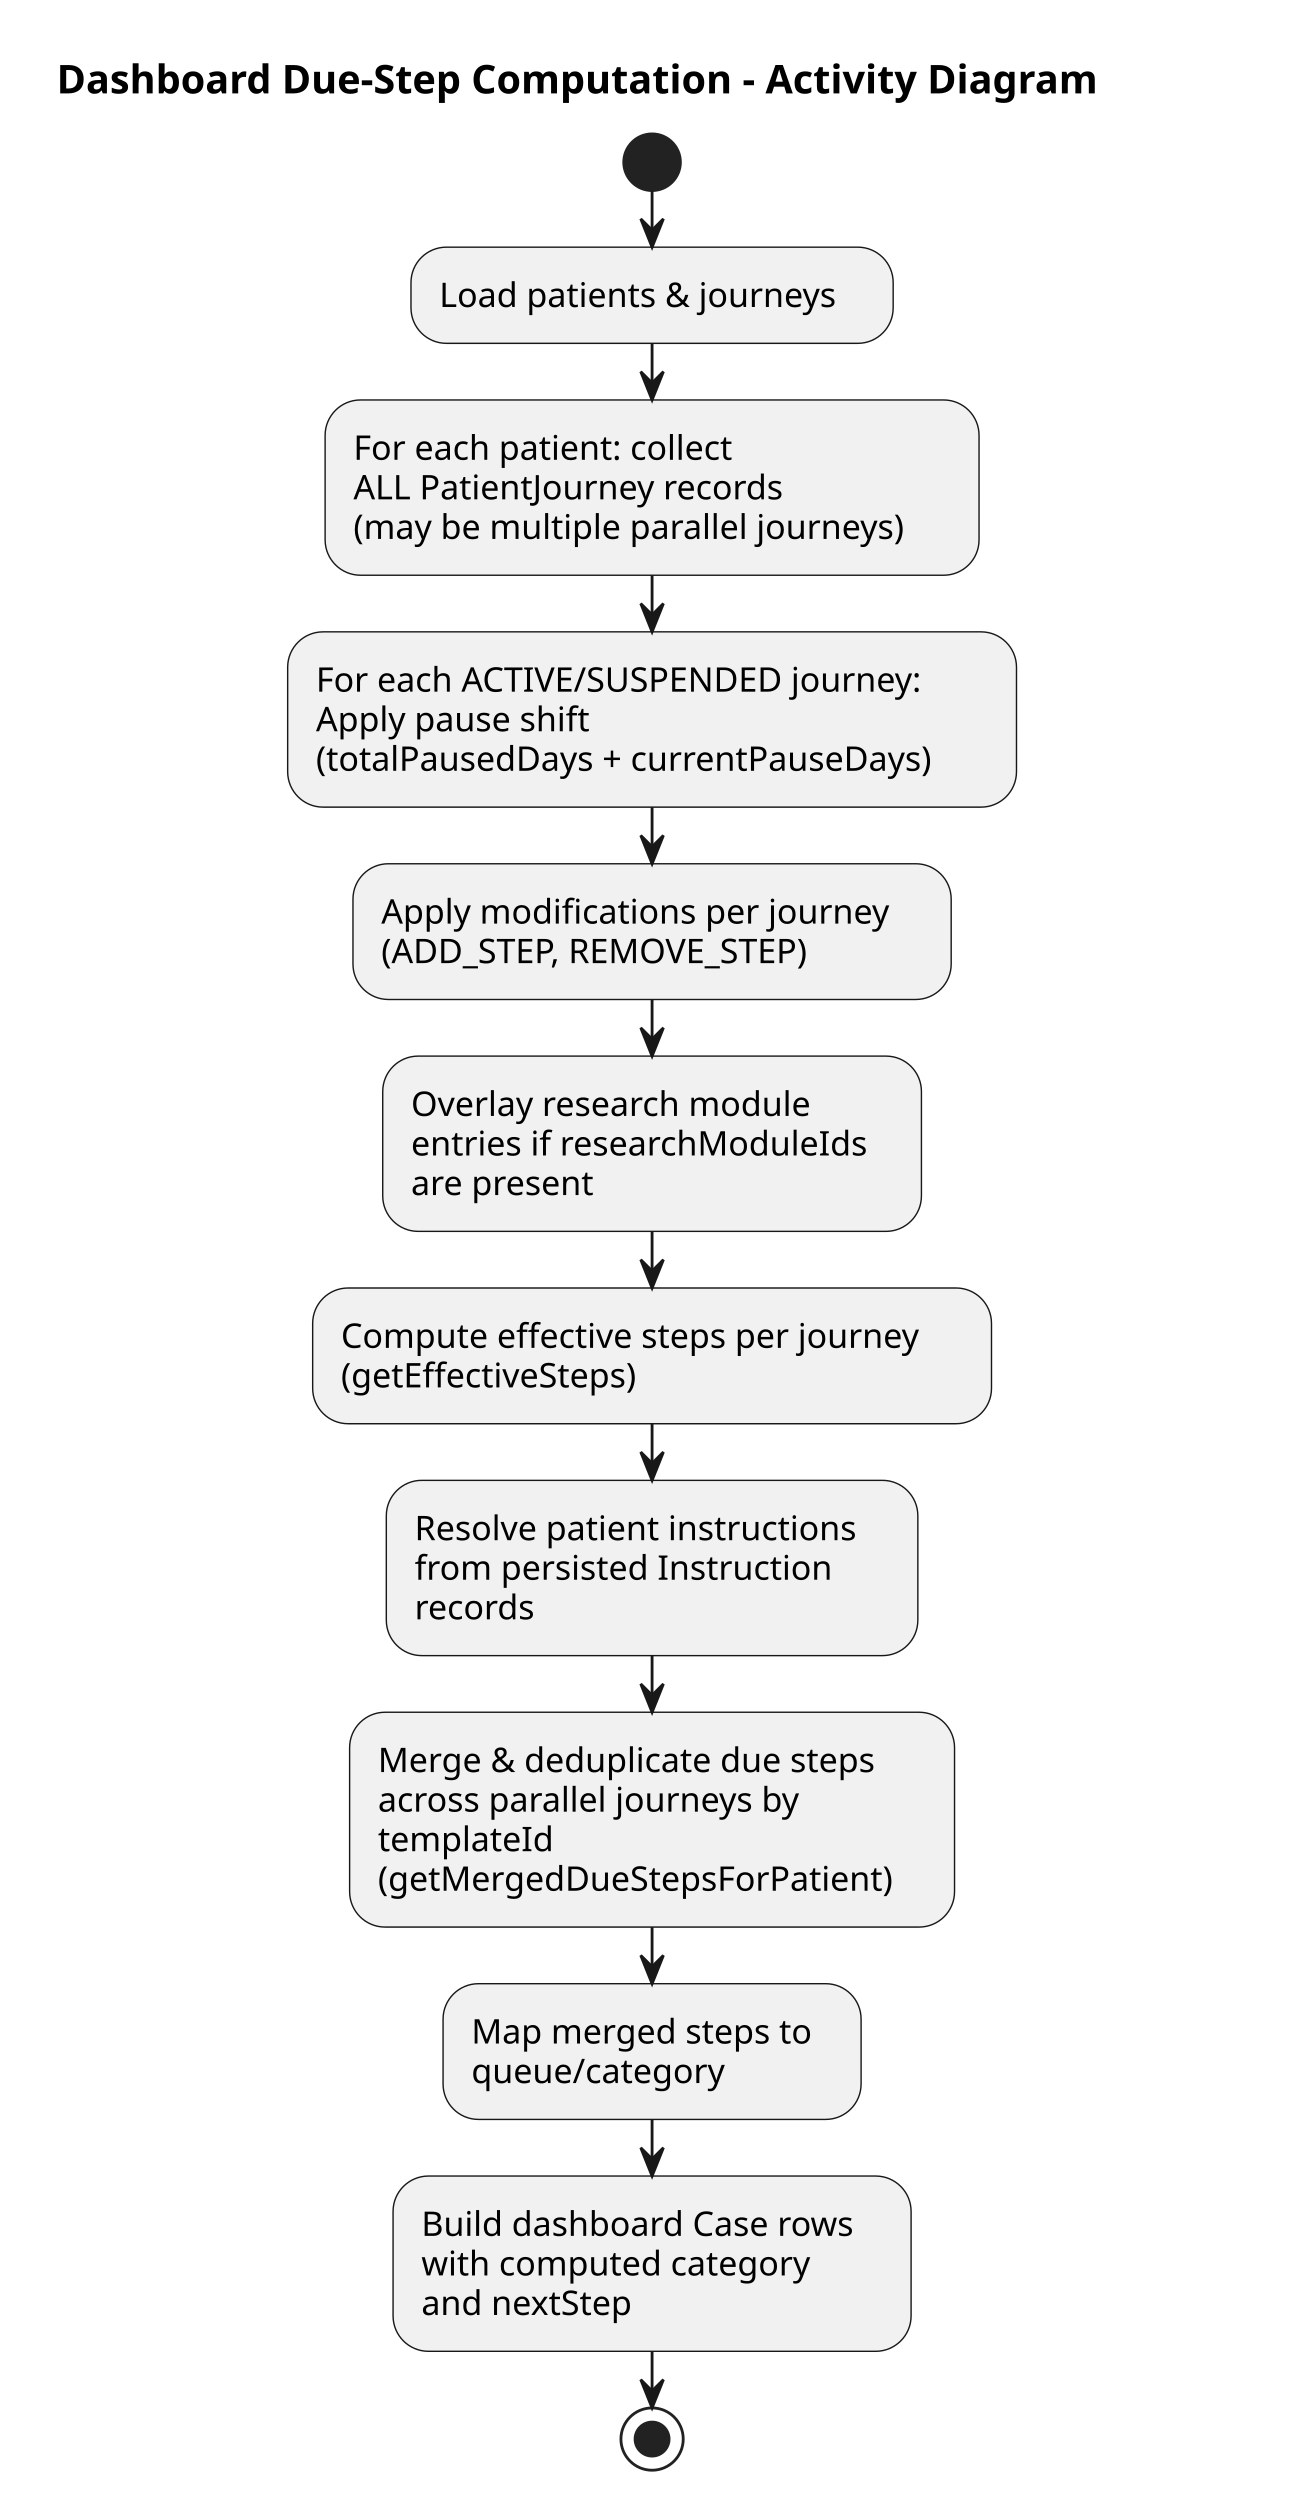
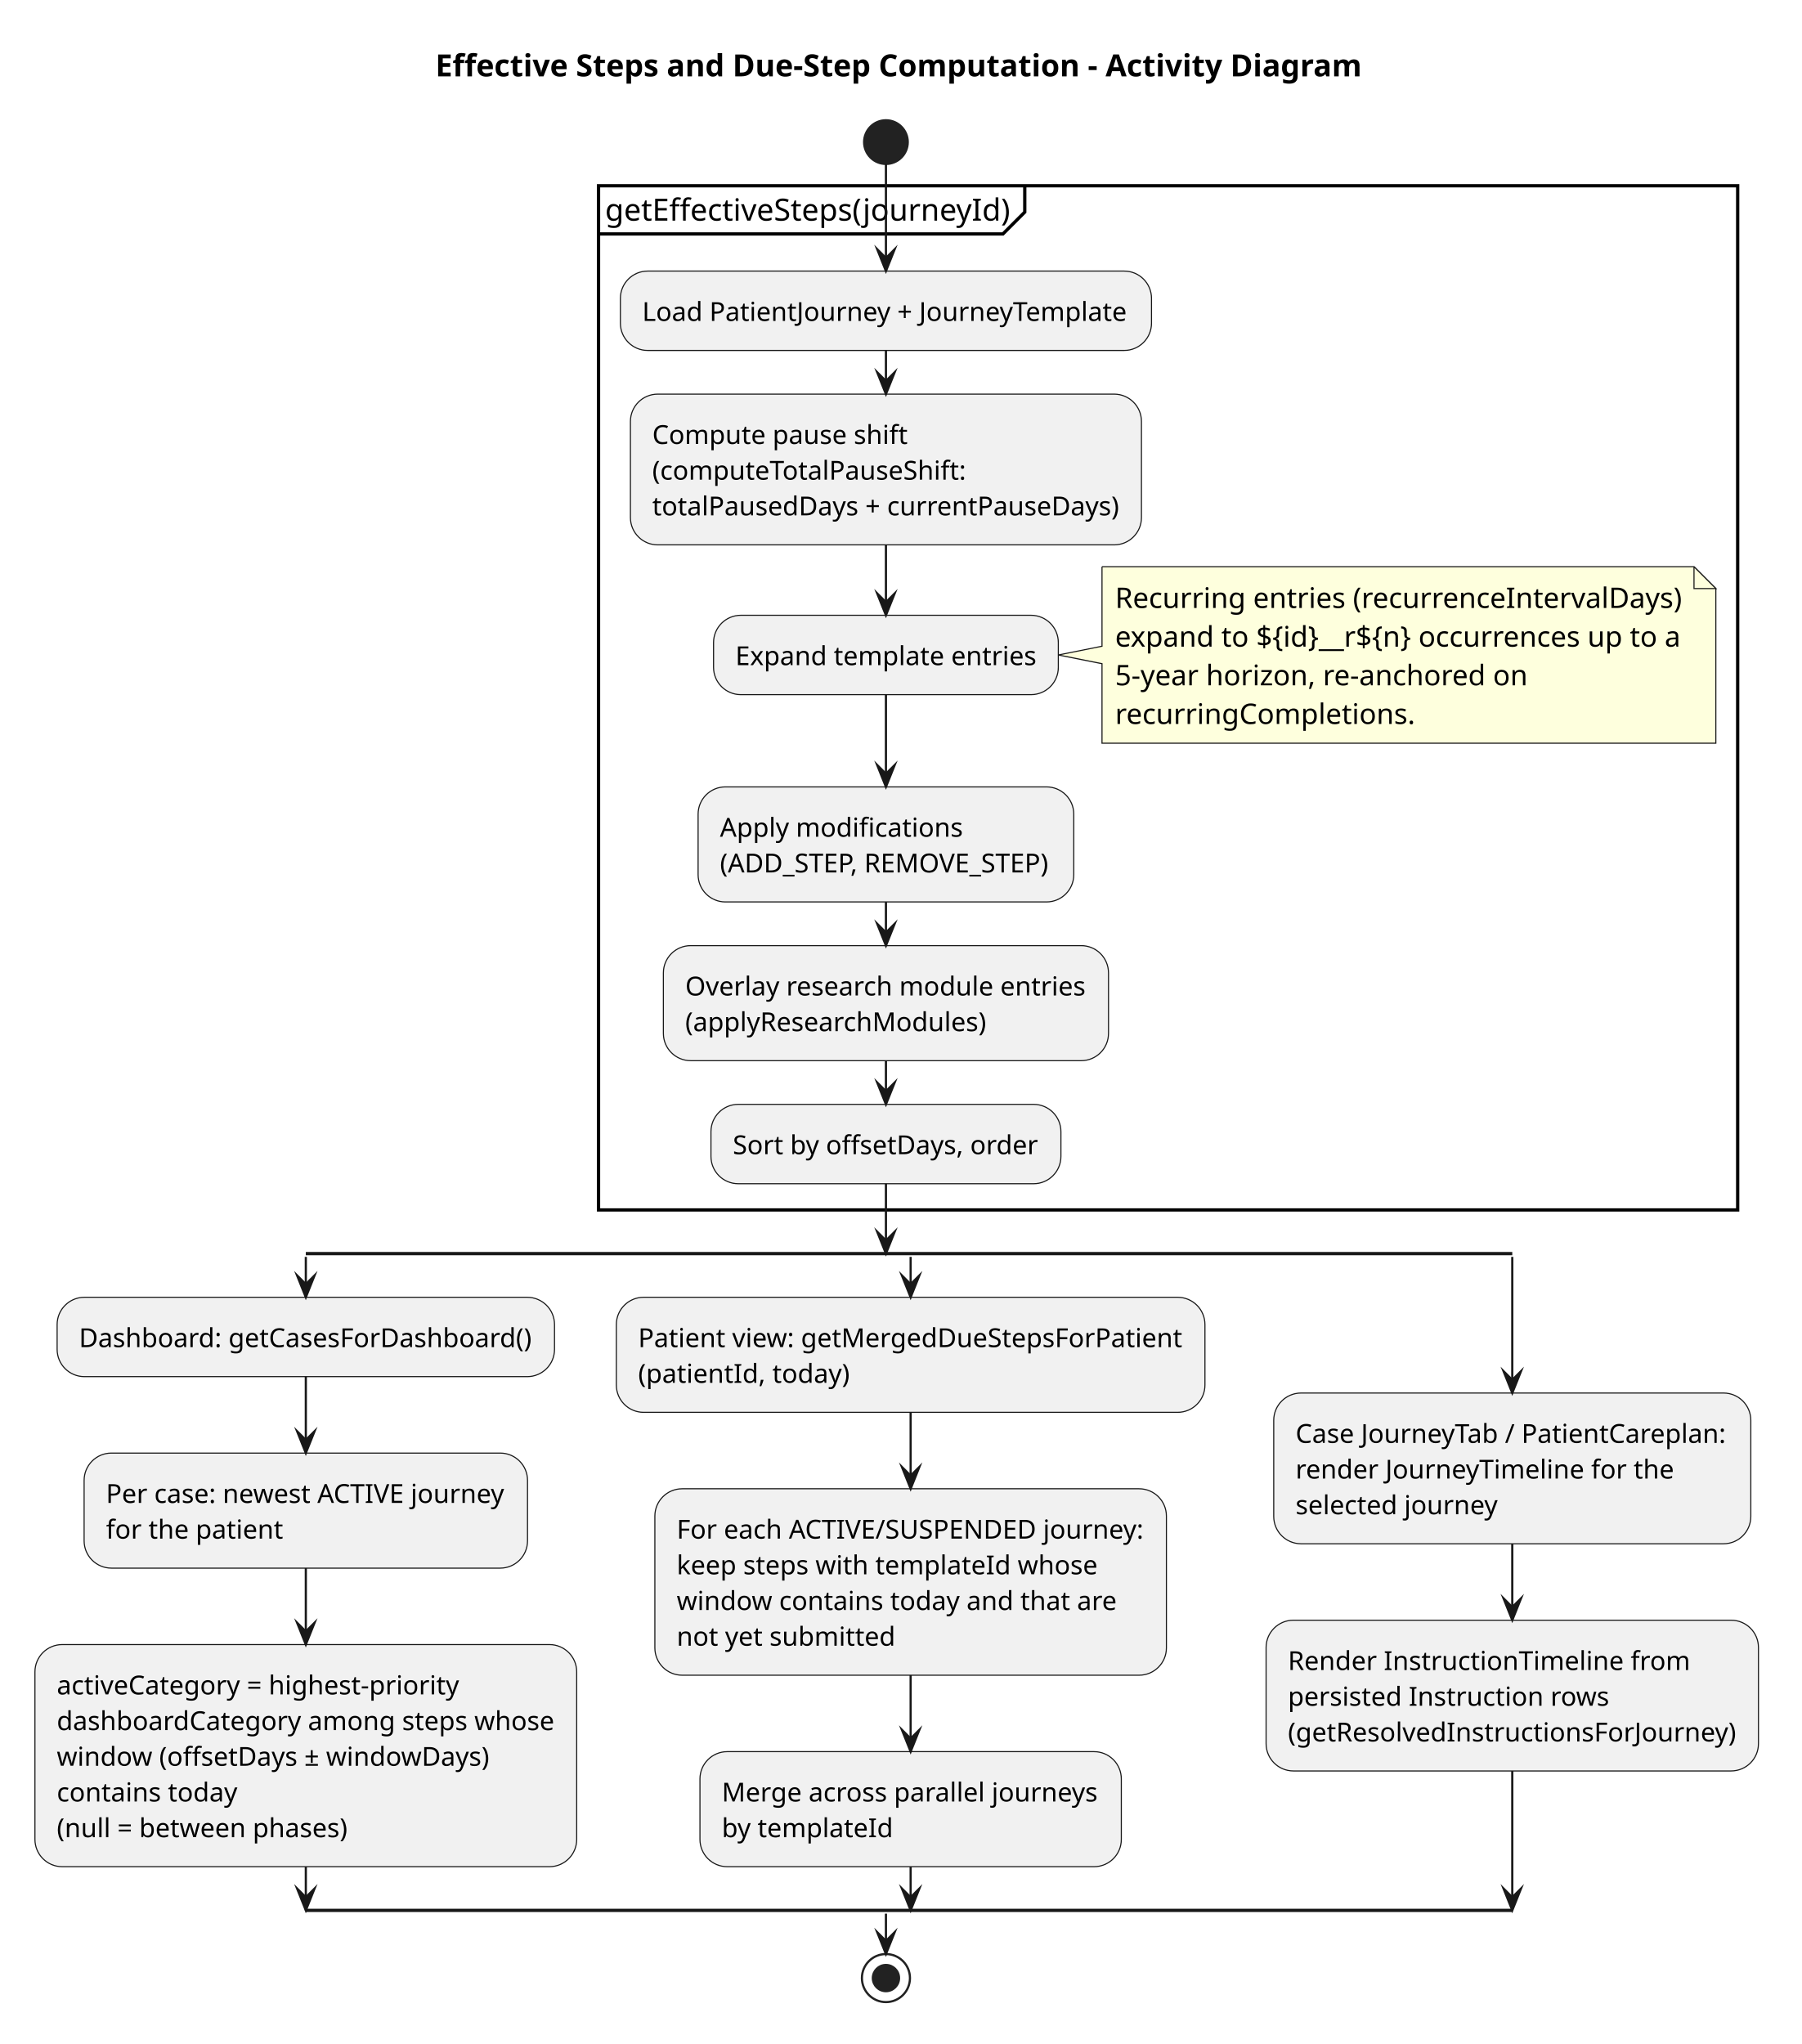
- <svg xmlns="http://www.w3.org/2000/svg" contentStyleType="text/css" data-diagram-type="ACTIVITY" height="883px" preserveAspectRatio="none" style="width:460px;height:883px;background:#FFFFFF;" version="1.1" viewBox="0 0 460 883" width="460px" zoomAndPan="magnify">
+ <svg xmlns="http://www.w3.org/2000/svg" contentStyleType="text/css" data-diagram-type="ACTIVITY" height="936px" preserveAspectRatio="none" style="width:825px;height:936px;background:#FFFFFF;" version="1.1" viewBox="0 0 825 936" width="825px" zoomAndPan="magnify">
  <defs />
  <g>
-     <g class="title" data-source-line="6">
-       <text fill="#000000" font-family="sans-serif" font-size="14" font-weight="bold" lengthAdjust="spacing" textLength="417.628" x="20" y="32.995">Dashboard Due-Step Computation - Activity Diagram</text>
+     <g class="title" data-source-line="8">
+       <text fill="#000000" font-family="sans-serif" font-size="14" font-weight="700" lengthAdjust="spacing" textLength="424.506" x="199.366" y="34.966">Effective Steps and Due-Step Computation - Activity Diagram</text>
    </g>
-     <ellipse cx="230.314" cy="57.297" fill="#222222" rx="10" ry="10" style="stroke:#222222;stroke-width:1;" />
-     <rect fill="#F1F1F1" height="33.969" rx="12.5" ry="12.5" style="stroke:#181818;stroke-width:0.5;" width="170.31" x="145.159" y="87.297" />
-     <text fill="#000000" font-family="sans-serif" font-size="12" lengthAdjust="spacing" textLength="150.31" x="155.159" y="108.436">Load patients &amp; journeys</text>
-     <rect fill="#F1F1F1" height="61.906" rx="12.5" ry="12.5" style="stroke:#181818;stroke-width:0.5;" width="230.967" x="114.831" y="141.266" />
-     <text fill="#000000" font-family="sans-serif" font-size="12" lengthAdjust="spacing" textLength="145.6" x="124.831" y="162.404">For each patient: collect</text>
-     <text fill="#000000" font-family="sans-serif" font-size="12" lengthAdjust="spacing" textLength="162.1" x="124.831" y="176.373">ALL PatientJourney records</text>
-     <text fill="#000000" font-family="sans-serif" font-size="12" lengthAdjust="spacing" textLength="210.967" x="124.831" y="190.342">(may be multiple parallel journeys)</text>
-     <rect fill="#F1F1F1" height="61.906" rx="12.5" ry="12.5" style="stroke:#181818;stroke-width:0.5;" width="257.422" x="101.603" y="223.172" />
-     <text fill="#000000" font-family="sans-serif" font-size="12" lengthAdjust="spacing" textLength="230.074" x="111.603" y="244.31">For each ACTIVE/SUSPENDED journey:</text>
-     <text fill="#000000" font-family="sans-serif" font-size="12" lengthAdjust="spacing" textLength="103.84" x="111.603" y="258.279">Apply pause shift</text>
-     <text fill="#000000" font-family="sans-serif" font-size="12" lengthAdjust="spacing" textLength="237.422" x="111.603" y="272.248">(totalPausedDays + currentPauseDays)</text>
-     <rect fill="#F1F1F1" height="47.938" rx="12.5" ry="12.5" style="stroke:#181818;stroke-width:0.5;" width="211.291" x="124.668" y="305.078" />
-     <text fill="#000000" font-family="sans-serif" font-size="12" lengthAdjust="spacing" textLength="191.291" x="134.668" y="326.217">Apply modifications per journey</text>
-     <text fill="#000000" font-family="sans-serif" font-size="12" lengthAdjust="spacing" textLength="166.723" x="134.668" y="340.185">(ADD_STEP, REMOVE_STEP)</text>
-     <rect fill="#F1F1F1" height="61.906" rx="12.5" ry="12.5" style="stroke:#181818;stroke-width:0.5;" width="190.268" x="135.18" y="373.016" />
-     <text fill="#000000" font-family="sans-serif" font-size="12" lengthAdjust="spacing" textLength="151.693" x="145.18" y="394.154">Overlay research module</text>
-     <text fill="#000000" font-family="sans-serif" font-size="12" lengthAdjust="spacing" textLength="170.268" x="145.18" y="408.123">entries if researchModuleIds</text>
-     <text fill="#000000" font-family="sans-serif" font-size="12" lengthAdjust="spacing" textLength="69.363" x="145.18" y="422.092">are present</text>
-     <rect fill="#F1F1F1" height="47.938" rx="12.5" ry="12.5" style="stroke:#181818;stroke-width:0.5;" width="239.762" x="110.433" y="454.922" />
-     <text fill="#000000" font-family="sans-serif" font-size="12" lengthAdjust="spacing" textLength="219.762" x="120.433" y="476.06">Compute effective steps per journey</text>
-     <text fill="#000000" font-family="sans-serif" font-size="12" lengthAdjust="spacing" textLength="115.178" x="120.433" y="490.029">(getEffectiveSteps)</text>
-     <rect fill="#F1F1F1" height="61.906" rx="12.5" ry="12.5" style="stroke:#181818;stroke-width:0.5;" width="187.736" x="136.446" y="522.859" />
-     <text fill="#000000" font-family="sans-serif" font-size="12" lengthAdjust="spacing" textLength="167.736" x="146.446" y="543.998">Resolve patient instructions</text>
-     <text fill="#000000" font-family="sans-serif" font-size="12" lengthAdjust="spacing" textLength="155.519" x="146.446" y="557.967">from persisted Instruction</text>
-     <text fill="#000000" font-family="sans-serif" font-size="12" lengthAdjust="spacing" textLength="45.059" x="146.446" y="571.936">records</text>
-     <rect fill="#F1F1F1" height="75.875" rx="12.5" ry="12.5" style="stroke:#181818;stroke-width:0.5;" width="213.658" x="123.485" y="604.766" />
-     <text fill="#000000" font-family="sans-serif" font-size="12" lengthAdjust="spacing" textLength="187.647" x="133.485" y="625.904">Merge &amp; deduplicate due steps</text>
-     <text fill="#000000" font-family="sans-serif" font-size="12" lengthAdjust="spacing" textLength="161.092" x="133.485" y="639.873">across parallel journeys by</text>
-     <text fill="#000000" font-family="sans-serif" font-size="12" lengthAdjust="spacing" textLength="65.326" x="133.485" y="653.842">templateId</text>
-     <text fill="#000000" font-family="sans-serif" font-size="12" lengthAdjust="spacing" textLength="193.658" x="133.485" y="667.811">(getMergedDueStepsForPatient)</text>
-     <rect fill="#F1F1F1" height="47.938" rx="12.5" ry="12.5" style="stroke:#181818;stroke-width:0.5;" width="147.647" x="156.491" y="700.641" />
-     <text fill="#000000" font-family="sans-serif" font-size="12" lengthAdjust="spacing" textLength="127.647" x="166.491" y="721.779">Map merged steps to</text>
-     <text fill="#000000" font-family="sans-serif" font-size="12" lengthAdjust="spacing" textLength="94.67" x="166.491" y="735.748">queue/category</text>
-     <rect fill="#F1F1F1" height="61.906" rx="12.5" ry="12.5" style="stroke:#181818;stroke-width:0.5;" width="182.967" x="138.831" y="768.578" />
-     <text fill="#000000" font-family="sans-serif" font-size="12" lengthAdjust="spacing" textLength="162.967" x="148.831" y="789.717">Build dashboard Case rows</text>
-     <text fill="#000000" font-family="sans-serif" font-size="12" lengthAdjust="spacing" textLength="146.678" x="148.831" y="803.686">with computed category</text>
-     <text fill="#000000" font-family="sans-serif" font-size="12" lengthAdjust="spacing" textLength="80.508" x="148.831" y="817.654">and nextStep</text>
-     <ellipse cx="230.314" cy="861.484" fill="none" rx="11" ry="11" style="stroke:#222222;stroke-width:1;" />
-     <ellipse cx="230.314" cy="861.484" fill="#222222" rx="6" ry="6" style="stroke:#222222;stroke-width:1;" />
-     <line style="stroke:#181818;stroke-width:1;" x1="230.314" x2="230.314" y1="67.297" y2="87.297" />
-     <polygon fill="#181818" points="226.314,77.297,230.314,87.297,234.314,77.297,230.314,81.297" style="stroke:#181818;stroke-width:1;" />
-     <line style="stroke:#181818;stroke-width:1;" x1="230.314" x2="230.314" y1="121.266" y2="141.266" />
-     <polygon fill="#181818" points="226.314,131.266,230.314,141.266,234.314,131.266,230.314,135.266" style="stroke:#181818;stroke-width:1;" />
-     <line style="stroke:#181818;stroke-width:1;" x1="230.314" x2="230.314" y1="203.172" y2="223.172" />
-     <polygon fill="#181818" points="226.314,213.172,230.314,223.172,234.314,213.172,230.314,217.172" style="stroke:#181818;stroke-width:1;" />
-     <line style="stroke:#181818;stroke-width:1;" x1="230.314" x2="230.314" y1="285.078" y2="305.078" />
-     <polygon fill="#181818" points="226.314,295.078,230.314,305.078,234.314,295.078,230.314,299.078" style="stroke:#181818;stroke-width:1;" />
-     <line style="stroke:#181818;stroke-width:1;" x1="230.314" x2="230.314" y1="353.016" y2="373.016" />
-     <polygon fill="#181818" points="226.314,363.016,230.314,373.016,234.314,363.016,230.314,367.016" style="stroke:#181818;stroke-width:1;" />
-     <line style="stroke:#181818;stroke-width:1;" x1="230.314" x2="230.314" y1="434.922" y2="454.922" />
-     <polygon fill="#181818" points="226.314,444.922,230.314,454.922,234.314,444.922,230.314,448.922" style="stroke:#181818;stroke-width:1;" />
-     <line style="stroke:#181818;stroke-width:1;" x1="230.314" x2="230.314" y1="502.859" y2="522.859" />
-     <polygon fill="#181818" points="226.314,512.859,230.314,522.859,234.314,512.859,230.314,516.859" style="stroke:#181818;stroke-width:1;" />
-     <line style="stroke:#181818;stroke-width:1;" x1="230.314" x2="230.314" y1="584.766" y2="604.766" />
-     <polygon fill="#181818" points="226.314,594.766,230.314,604.766,234.314,594.766,230.314,598.766" style="stroke:#181818;stroke-width:1;" />
-     <line style="stroke:#181818;stroke-width:1;" x1="230.314" x2="230.314" y1="680.641" y2="700.641" />
-     <polygon fill="#181818" points="226.314,690.641,230.314,700.641,234.314,690.641,230.314,694.641" style="stroke:#181818;stroke-width:1;" />
-     <line style="stroke:#181818;stroke-width:1;" x1="230.314" x2="230.314" y1="748.578" y2="768.578" />
-     <polygon fill="#181818" points="226.314,758.578,230.314,768.578,234.314,758.578,230.314,762.578" style="stroke:#181818;stroke-width:1;" />
-     <line style="stroke:#181818;stroke-width:1;" x1="230.314" x2="230.314" y1="830.484" y2="850.484" />
-     <polygon fill="#181818" points="226.314,840.484,230.314,850.484,234.314,840.484,230.314,844.484" style="stroke:#181818;stroke-width:1;" />
+     <ellipse cx="405.692" cy="65.068" fill="#222222" rx="10" ry="10" style="stroke:#222222;stroke-width:1;" />
+     <rect fill="none" height="468.989" style="stroke:#000000;stroke-width:1.5;" width="521.639" x="274.086" y="85.068" />
+     <path d="M469.263,85.068 L469.263,97.136 L459.263,107.136 L274.086,107.136" fill="none" style="stroke:#000000;stroke-width:1.5;" />
+     <text fill="#000000" font-family="sans-serif" font-size="14" lengthAdjust="spacing" textLength="185.177" x="277.086" y="101.034">getEffectiveSteps(journeyId)</text>
+     <rect fill="#F1F1F1" height="36.344" rx="12.5" ry="12.5" style="stroke:#181818;stroke-width:0.5;" width="243.214" x="284.086" y="124.136" />
+     <text fill="#000000" font-family="sans-serif" font-size="12" lengthAdjust="spacing" textLength="223.214" x="294.086" y="146.964">Load PatientJourney + JourneyTemplate</text>
+     <rect fill="#F1F1F1" height="69.032" rx="12.5" ry="12.5" style="stroke:#181818;stroke-width:0.5;" width="234.01" x="288.688" y="180.48" />
+     <text fill="#000000" font-family="sans-serif" font-size="12" lengthAdjust="spacing" textLength="116.965" x="298.688" y="203.308">Compute pause shift</text>
+     <text fill="#000000" font-family="sans-serif" font-size="12" lengthAdjust="spacing" textLength="144.529" x="298.688" y="219.652">(computeTotalPauseShift:</text>
+     <text fill="#000000" font-family="sans-serif" font-size="12" lengthAdjust="spacing" textLength="214.01" x="298.688" y="235.996">totalPausedDays + currentPauseDays)</text>
+     <path d="M504.633,259.512 L504.633,295.924 L484.633,299.924 L504.633,303.924 L504.633,340.336 A0,0 0 0 0 504.633,340.336 L785.724,340.336 A0,0 0 0 0 785.724,340.336 L785.724,269.512 L775.724,259.512 L504.633,259.512 A0,0 0 0 0 504.633,259.512" fill="#FEFFDD" style="stroke:#181818;stroke-width:0.5;" />
+     <path d="M775.724,259.512 L775.724,269.512 L785.724,269.512 L775.724,259.512" fill="#FEFFDD" style="stroke:#181818;stroke-width:0.5;" />
+     <text fill="#000000" font-family="sans-serif" font-size="13" lengthAdjust="spacing" textLength="260.091" x="510.633" y="278.409">Recurring entries (recurrenceIntervalDays)</text>
+     <text fill="#000000" font-family="sans-serif" font-size="13" lengthAdjust="spacing" textLength="259.454" x="510.633" y="296.115">expand to ${id}__r${n} occurrences up to a</text>
+     <text fill="#000000" font-family="sans-serif" font-size="13" lengthAdjust="spacing" textLength="189.449" x="510.633" y="313.821">5-year horizon, re-anchored on</text>
+     <text fill="#000000" font-family="sans-serif" font-size="13" lengthAdjust="spacing" textLength="137.67" x="510.633" y="331.527">recurringCompletions.</text>
+     <rect fill="#F1F1F1" height="36.344" rx="12.5" ry="12.5" style="stroke:#181818;stroke-width:0.5;" width="157.881" x="326.752" y="281.752" />
+     <text fill="#000000" font-family="sans-serif" font-size="12" lengthAdjust="spacing" textLength="137.881" x="336.752" y="304.58">Expand template entries</text>
+     <rect fill="#F1F1F1" height="52.688" rx="12.5" ry="12.5" style="stroke:#181818;stroke-width:0.5;" width="172.029" x="319.678" y="360.336" />
+     <text fill="#000000" font-family="sans-serif" font-size="12" lengthAdjust="spacing" textLength="111.289" x="329.678" y="383.164">Apply modifications</text>
+     <text fill="#000000" font-family="sans-serif" font-size="12" lengthAdjust="spacing" textLength="152.029" x="329.678" y="399.509">(ADD_STEP, REMOVE_STEP)</text>
+     <rect fill="#F1F1F1" height="52.688" rx="12.5" ry="12.5" style="stroke:#181818;stroke-width:0.5;" width="203.829" x="303.778" y="433.025" />
+     <text fill="#000000" font-family="sans-serif" font-size="12" lengthAdjust="spacing" textLength="183.829" x="313.778" y="455.853">Overlay research module entries</text>
+     <text fill="#000000" font-family="sans-serif" font-size="12" lengthAdjust="spacing" textLength="138.073" x="313.778" y="472.197">(applyResearchModules)</text>
+     <rect fill="#F1F1F1" height="36.344" rx="12.5" ry="12.5" style="stroke:#181818;stroke-width:0.5;" width="160.257" x="325.564" y="505.713" />
+     <text fill="#000000" font-family="sans-serif" font-size="12" lengthAdjust="spacing" textLength="140.257" x="335.564" y="528.541">Sort by offsetDays, order</text>
+     <line style="stroke:#181818;stroke-width:1.5;" x1="140.043" x2="692.506" y1="574.057" y2="574.057" />
+     <rect fill="#F1F1F1" height="36.344" rx="12.5" ry="12.5" style="stroke:#181818;stroke-width:0.5;" width="227.769" x="26.158" y="594.057" />
+     <text fill="#000000" font-family="sans-serif" font-size="12" lengthAdjust="spacing" textLength="207.769" x="36.158" y="616.885">Dashboard: getCasesForDashboard()</text>
+     <rect fill="#F1F1F1" height="52.688" rx="12.5" ry="12.5" style="stroke:#181818;stroke-width:0.5;" width="203.049" x="38.518" y="665.401" />
+     <text fill="#000000" font-family="sans-serif" font-size="12" lengthAdjust="spacing" textLength="183.049" x="48.518" y="688.229">Per case: newest ACTIVE journey</text>
+     <text fill="#000000" font-family="sans-serif" font-size="12" lengthAdjust="spacing" textLength="81.157" x="48.518" y="704.573">for the patient</text>
+     <rect fill="#F1F1F1" height="101.721" rx="12.5" ry="12.5" style="stroke:#181818;stroke-width:0.5;" width="248.086" x="16" y="753.089" />
+     <text fill="#000000" font-family="sans-serif" font-size="12" lengthAdjust="spacing" textLength="184.237" x="26" y="775.917">activeCategory = highest-priority</text>
+     <text fill="#000000" font-family="sans-serif" font-size="12" lengthAdjust="spacing" textLength="228.086" x="26" y="792.261">dashboardCategory among steps whose</text>
+     <text fill="#000000" font-family="sans-serif" font-size="12" lengthAdjust="spacing" textLength="198.541" x="26" y="808.606">window (offsetDays ± windowDays)</text>
+     <text fill="#000000" font-family="sans-serif" font-size="12" lengthAdjust="spacing" textLength="82.705" x="26" y="824.95">contains today</text>
+     <text fill="#000000" font-family="sans-serif" font-size="12" lengthAdjust="spacing" textLength="133.105" x="26" y="841.294">(null = between phases)</text>
+     <rect fill="#F1F1F1" height="52.688" rx="12.5" ry="12.5" style="stroke:#181818;stroke-width:0.5;" width="269.542" x="282.232" y="594.057" />
+     <text fill="#000000" font-family="sans-serif" font-size="12" lengthAdjust="spacing" textLength="249.542" x="292.232" y="616.885">Patient view: getMergedDueStepsForPatient</text>
+     <text fill="#000000" font-family="sans-serif" font-size="12" lengthAdjust="spacing" textLength="96.865" x="292.232" y="633.229">(patientId, today)</text>
+     <rect fill="#F1F1F1" height="85.376" rx="12.5" ry="12.5" style="stroke:#181818;stroke-width:0.5;" width="234.25" x="299.878" y="681.745" />
+     <text fill="#000000" font-family="sans-serif" font-size="12" lengthAdjust="spacing" textLength="214.25" x="309.878" y="704.573">For each ACTIVE/SUSPENDED journey:</text>
+     <text fill="#000000" font-family="sans-serif" font-size="12" lengthAdjust="spacing" textLength="192.757" x="309.878" y="720.917">keep steps with templateId whose</text>
+     <text fill="#000000" font-family="sans-serif" font-size="12" lengthAdjust="spacing" textLength="201.997" x="309.878" y="737.261">window contains today and that are</text>
+     <text fill="#000000" font-family="sans-serif" font-size="12" lengthAdjust="spacing" textLength="100.141" x="309.878" y="753.606">not yet submitted</text>
+     <rect fill="#F1F1F1" height="52.688" rx="12.5" ry="12.5" style="stroke:#181818;stroke-width:0.5;" width="192.957" x="320.524" y="802.122" />
+     <text fill="#000000" font-family="sans-serif" font-size="12" lengthAdjust="spacing" textLength="172.957" x="330.524" y="824.95">Merge across parallel journeys</text>
+     <text fill="#000000" font-family="sans-serif" font-size="12" lengthAdjust="spacing" textLength="78.697" x="330.524" y="841.294">by templateId</text>
+     <rect fill="#F1F1F1" height="69.032" rx="12.5" ry="12.5" style="stroke:#181818;stroke-width:0.5;" width="218.469" x="583.271" y="637.901" />
+     <text fill="#000000" font-family="sans-serif" font-size="12" lengthAdjust="spacing" textLength="198.469" x="593.271" y="660.729">Case JourneyTab / PatientCareplan:</text>
+     <text fill="#000000" font-family="sans-serif" font-size="12" lengthAdjust="spacing" textLength="173.809" x="593.271" y="677.073">render JourneyTimeline for the</text>
+     <text fill="#000000" font-family="sans-serif" font-size="12" lengthAdjust="spacing" textLength="92.773" x="593.271" y="693.417">selected journey</text>
+     <rect fill="#F1F1F1" height="69.032" rx="12.5" ry="12.5" style="stroke:#181818;stroke-width:0.5;" width="225.465" x="579.773" y="741.933" />
+     <text fill="#000000" font-family="sans-serif" font-size="12" lengthAdjust="spacing" textLength="184.489" x="589.773" y="764.761">Render InstructionTimeline from</text>
+     <text fill="#000000" font-family="sans-serif" font-size="12" lengthAdjust="spacing" textLength="147.613" x="589.773" y="781.106">persisted Instruction rows</text>
+     <text fill="#000000" font-family="sans-serif" font-size="12" lengthAdjust="spacing" textLength="205.465" x="589.773" y="797.45">(getResolvedInstructionsForJourney)</text>
+     <line style="stroke:#181818;stroke-width:1.5;" x1="140.043" x2="692.506" y1="874.81" y2="874.81" />
+     <ellipse cx="405.692" cy="905.81" fill="none" rx="11" ry="11" style="stroke:#222222;stroke-width:1;" />
+     <ellipse cx="405.692" cy="905.81" fill="#222222" rx="6" ry="6" style="stroke:#222222;stroke-width:1;" />
+     <line style="stroke:#181818;stroke-width:1;" x1="405.692" x2="405.692" y1="160.48" y2="180.48" />
+     <polygon fill="#181818" points="401.692,170.48,405.692,180.48,409.692,170.48,405.692,174.48" style="stroke:#181818;stroke-width:1;stroke-linejoin:miter;stroke-miterlimit:10;" />
+     <line style="stroke:#181818;stroke-width:1;" x1="405.692" x2="405.692" y1="249.512" y2="281.752" />
+     <polygon fill="#181818" points="401.692,271.752,405.692,281.752,409.692,271.752,405.692,275.752" style="stroke:#181818;stroke-width:1;stroke-linejoin:miter;stroke-miterlimit:10;" />
+     <line style="stroke:#181818;stroke-width:1;" x1="405.692" x2="405.692" y1="318.096" y2="360.336" />
+     <polygon fill="#181818" points="401.692,350.336,405.692,360.336,409.692,350.336,405.692,354.336" style="stroke:#181818;stroke-width:1;stroke-linejoin:miter;stroke-miterlimit:10;" />
+     <line style="stroke:#181818;stroke-width:1;" x1="405.692" x2="405.692" y1="413.025" y2="433.025" />
+     <polygon fill="#181818" points="401.692,423.025,405.692,433.025,409.692,423.025,405.692,427.025" style="stroke:#181818;stroke-width:1;stroke-linejoin:miter;stroke-miterlimit:10;" />
+     <line style="stroke:#181818;stroke-width:1;" x1="405.692" x2="405.692" y1="485.713" y2="505.713" />
+     <polygon fill="#181818" points="401.692,495.713,405.692,505.713,409.692,495.713,405.692,499.713" style="stroke:#181818;stroke-width:1;stroke-linejoin:miter;stroke-miterlimit:10;" />
+     <line style="stroke:#181818;stroke-width:1;" x1="405.692" x2="405.692" y1="75.068" y2="124.136" />
+     <polygon fill="#181818" points="401.692,114.136,405.692,124.136,409.692,114.136,405.692,118.136" style="stroke:#181818;stroke-width:1;stroke-linejoin:miter;stroke-miterlimit:10;" />
+     <line style="stroke:#181818;stroke-width:1;" x1="140.043" x2="140.043" y1="630.401" y2="665.401" />
+     <polygon fill="#181818" points="136.043,655.401,140.043,665.401,144.043,655.401,140.043,659.401" style="stroke:#181818;stroke-width:1;stroke-linejoin:miter;stroke-miterlimit:10;" />
+     <line style="stroke:#181818;stroke-width:1;" x1="140.043" x2="140.043" y1="718.089" y2="753.089" />
+     <polygon fill="#181818" points="136.043,743.089,140.043,753.089,144.043,743.089,140.043,747.089" style="stroke:#181818;stroke-width:1;stroke-linejoin:miter;stroke-miterlimit:10;" />
+     <line style="stroke:#181818;stroke-width:1;" x1="417.002" x2="417.002" y1="646.745" y2="681.745" />
+     <polygon fill="#181818" points="413.002,671.745,417.002,681.745,421.002,671.745,417.002,675.745" style="stroke:#181818;stroke-width:1;stroke-linejoin:miter;stroke-miterlimit:10;" />
+     <line style="stroke:#181818;stroke-width:1;" x1="417.002" x2="417.002" y1="767.122" y2="802.122" />
+     <polygon fill="#181818" points="413.002,792.122,417.002,802.122,421.002,792.122,417.002,796.122" style="stroke:#181818;stroke-width:1;stroke-linejoin:miter;stroke-miterlimit:10;" />
+     <line style="stroke:#181818;stroke-width:1;" x1="692.506" x2="692.506" y1="706.933" y2="741.933" />
+     <polygon fill="#181818" points="688.506,731.933,692.506,741.933,696.506,731.933,692.506,735.933" style="stroke:#181818;stroke-width:1;stroke-linejoin:miter;stroke-miterlimit:10;" />
+     <line style="stroke:#181818;stroke-width:1;" x1="140.043" x2="140.043" y1="575.557" y2="594.057" />
+     <polygon fill="#181818" points="136.043,584.057,140.043,594.057,144.043,584.057,140.043,588.057" style="stroke:#181818;stroke-width:1;stroke-linejoin:miter;stroke-miterlimit:10;" />
+     <line style="stroke:#181818;stroke-width:1;" x1="417.002" x2="417.002" y1="575.557" y2="594.057" />
+     <polygon fill="#181818" points="413.002,584.057,417.002,594.057,421.002,584.057,417.002,588.057" style="stroke:#181818;stroke-width:1;stroke-linejoin:miter;stroke-miterlimit:10;" />
+     <line style="stroke:#181818;stroke-width:1;" x1="692.506" x2="692.506" y1="575.557" y2="637.901" />
+     <polygon fill="#181818" points="688.506,627.901,692.506,637.901,696.506,627.901,692.506,631.901" style="stroke:#181818;stroke-width:1;stroke-linejoin:miter;stroke-miterlimit:10;" />
+     <line style="stroke:#181818;stroke-width:1;" x1="140.043" x2="140.043" y1="854.81" y2="874.81" />
+     <polygon fill="#181818" points="136.043,864.81,140.043,874.81,144.043,864.81,140.043,868.81" style="stroke:#181818;stroke-width:1;stroke-linejoin:miter;stroke-miterlimit:10;" />
+     <line style="stroke:#181818;stroke-width:1;" x1="417.002" x2="417.002" y1="854.81" y2="874.81" />
+     <polygon fill="#181818" points="413.002,864.81,417.002,874.81,421.002,864.81,417.002,868.81" style="stroke:#181818;stroke-width:1;stroke-linejoin:miter;stroke-miterlimit:10;" />
+     <line style="stroke:#181818;stroke-width:1;" x1="692.506" x2="692.506" y1="810.966" y2="874.81" />
+     <polygon fill="#181818" points="688.506,864.81,692.506,874.81,696.506,864.81,692.506,868.81" style="stroke:#181818;stroke-width:1;stroke-linejoin:miter;stroke-miterlimit:10;" />
+     <line style="stroke:#181818;stroke-width:1;" x1="405.692" x2="405.692" y1="542.057" y2="574.057" />
+     <polygon fill="#181818" points="401.692,564.057,405.692,574.057,409.692,564.057,405.692,568.057" style="stroke:#181818;stroke-width:1;stroke-linejoin:miter;stroke-miterlimit:10;" />
+     <line style="stroke:#181818;stroke-width:1;" x1="405.692" x2="405.692" y1="876.31" y2="894.81" />
+     <polygon fill="#181818" points="401.692,884.81,405.692,894.81,409.692,884.81,405.692,888.81" style="stroke:#181818;stroke-width:1;stroke-linejoin:miter;stroke-miterlimit:10;" />
  </g>
</svg>
